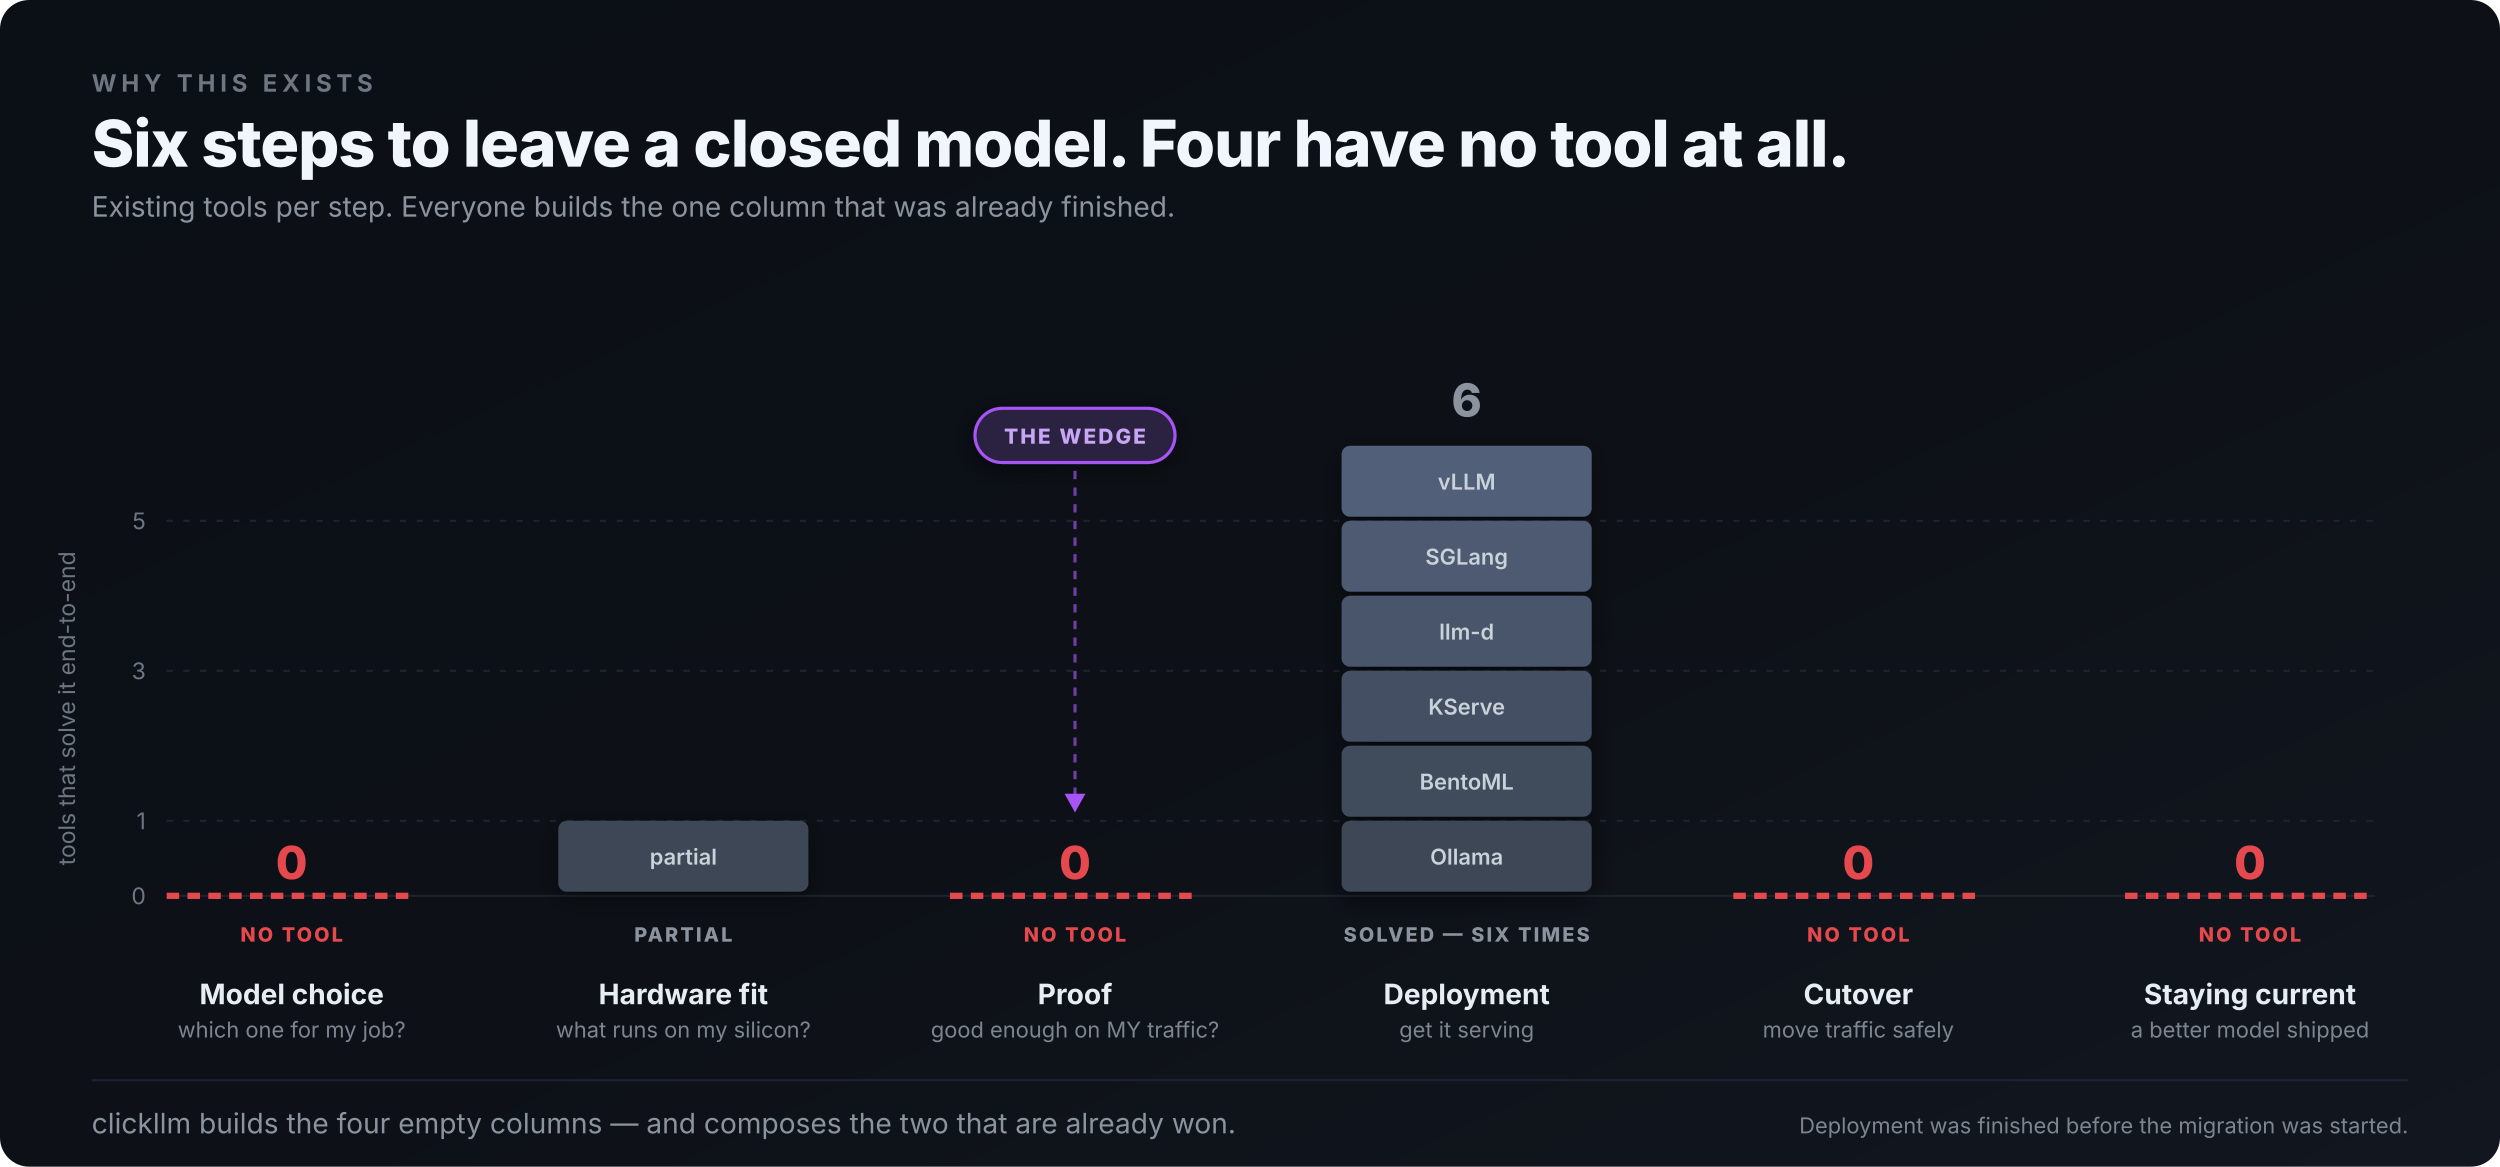
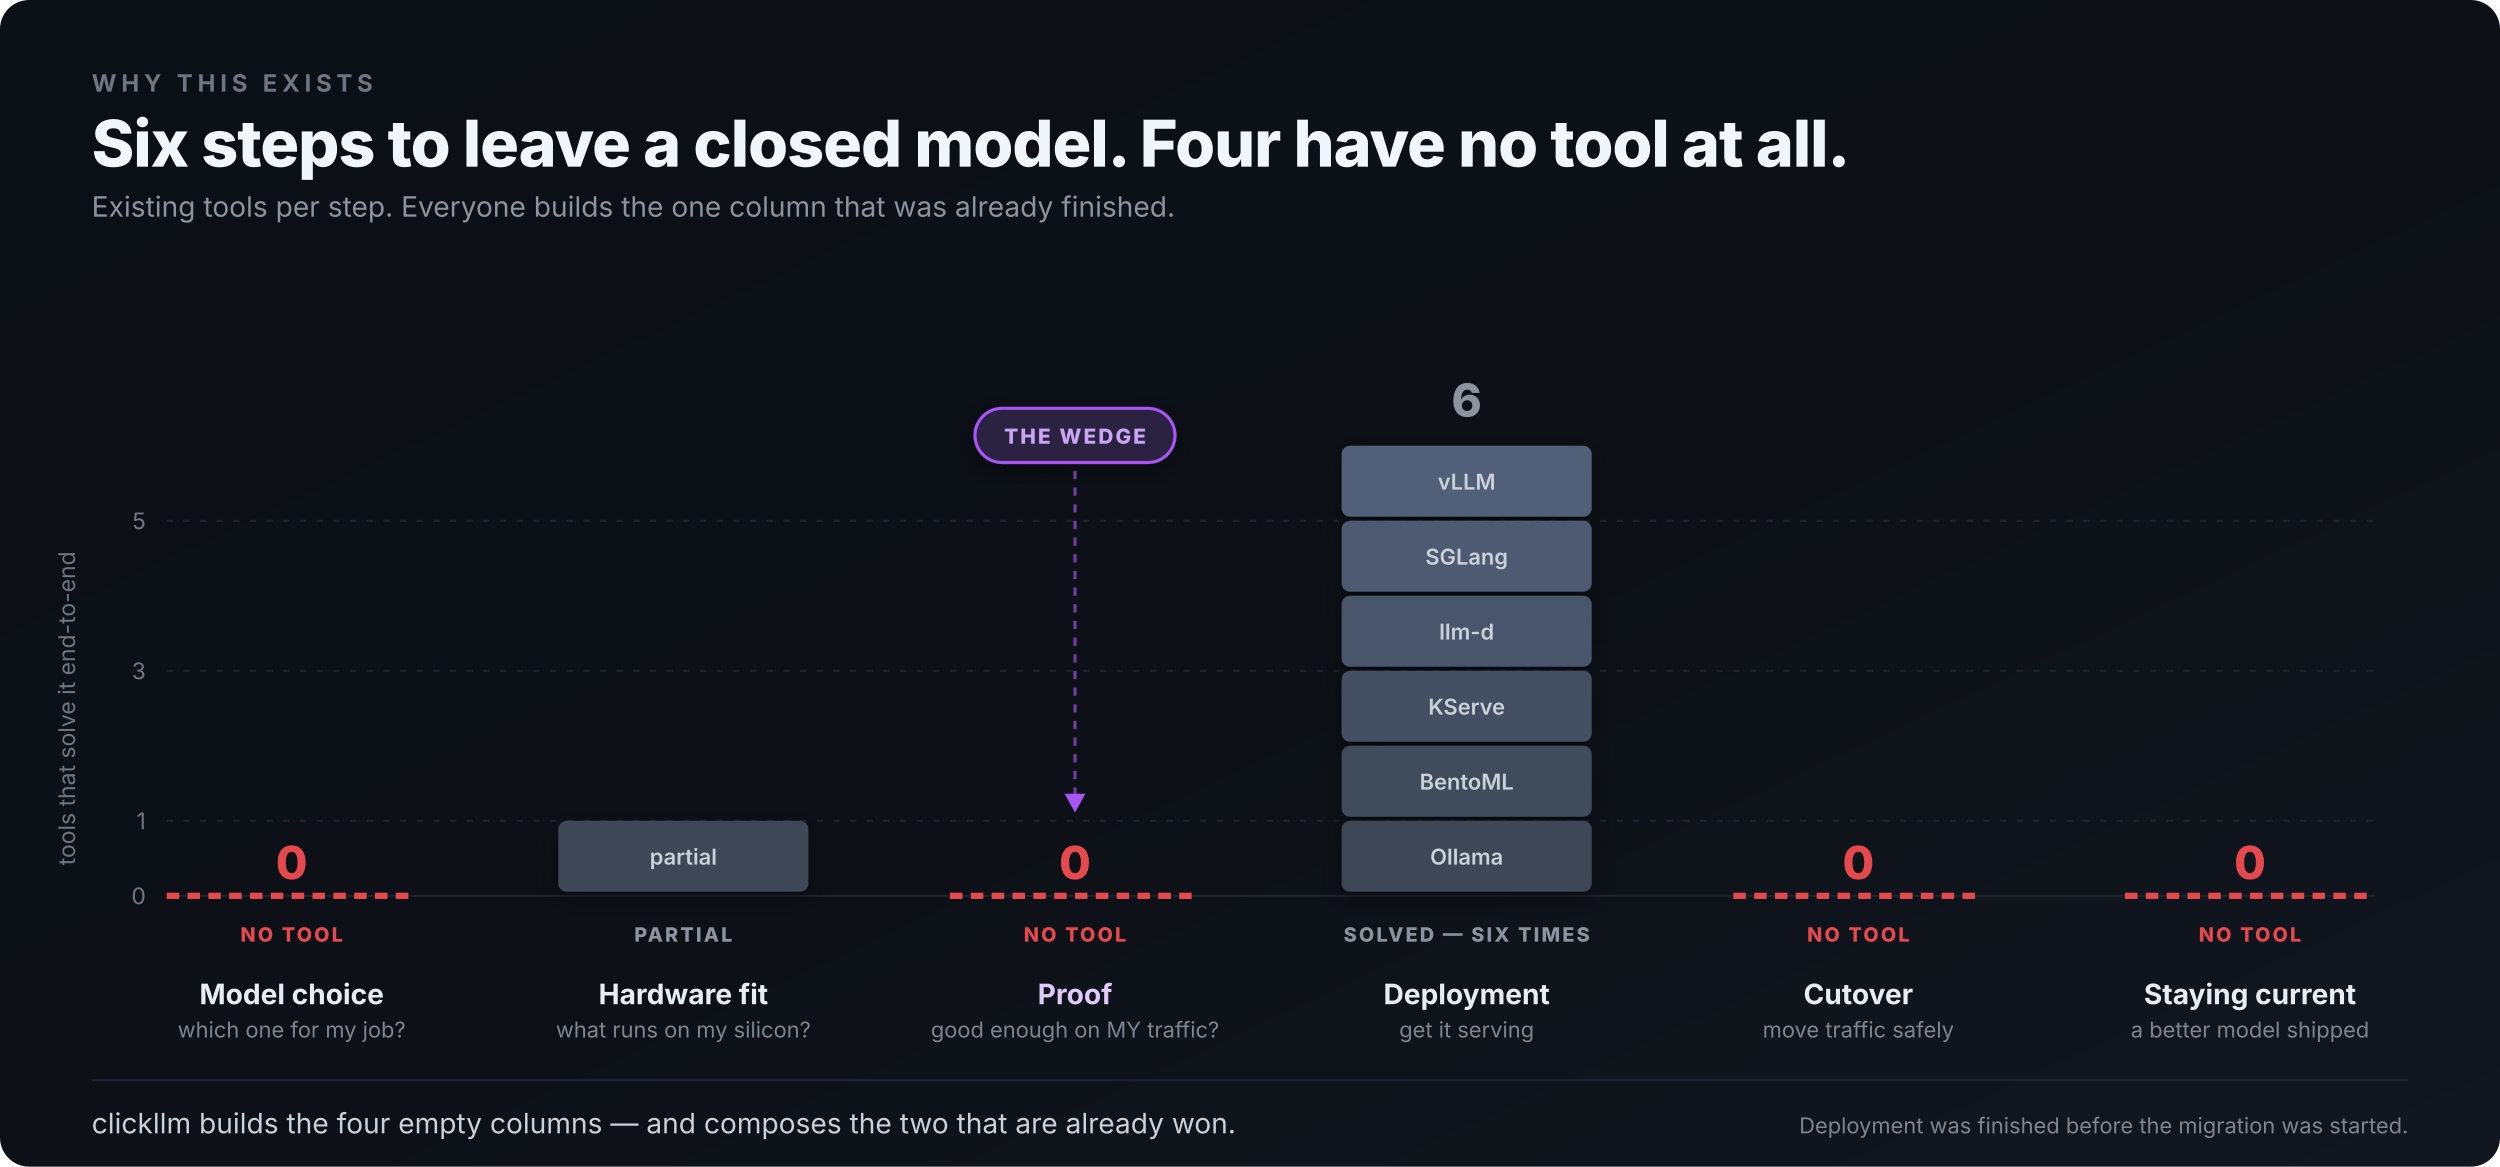
<svg xmlns="http://www.w3.org/2000/svg" viewBox="0 0 1200 560" width="1200" height="560" role="img" aria-label="Bar chart: number of existing tools that solve each of six steps in switching off a closed model. Deployment has six; hardware fit has one; model choice, proof on your traffic, cutover, and staying current each have zero.">
  <defs>
    <linearGradient id="canvas" x1="0" y1="0" x2="1" y2="1">
      <stop offset="0" stop-color="#0b0f16" />
      <stop offset=".55" stop-color="#0d1117" />
      <stop offset="1" stop-color="#12161f" />
    </linearGradient>
    <filter id="lift" x="-40%" y="-40%" width="180%" height="180%">
      <feDropShadow dx="0" dy="3" stdDeviation="6" flood-color="#000" flood-opacity=".5" />
    </filter>
    <style>
    .t   { font-family: ui-sans-serif,-apple-system,"Segoe UI",Inter,Roboto,sans-serif; }
    .m   { font-family: ui-monospace,SFMono-Regular,Menlo,monospace; }
    .kick{ font-size:11.5px; fill:#6e7681; letter-spacing:.20em; font-weight:700; }
    .h1  { font-size:31px; font-weight:800; fill:#f0f6fc; letter-spacing:-.015em; }
    .lede{ font-size:13.5px; fill:#8b949e; }
    .axis{ font-size:11px; fill:#6e7681; }
    .step{ font-size:13.5px; font-weight:700; fill:#e6edf3; }
    .q   { font-size:10.5px; fill:#7d8590; }
    .tool{ font-size:10.5px; font-weight:600; fill:#c9d1d9; }
    .cnt { font-size:22px; font-weight:800; }
    .gap { font-size:9.5px; font-weight:800; letter-spacing:.11em; fill:#e5484d; }
    .own { font-size:9.5px; font-weight:800; letter-spacing:.11em; fill:#8b949e; }
  </style>
  </defs>
  <rect width="1200" height="560" rx="14" fill="url(#canvas)" />
  <text class="t kick" x="44" y="44">WHY THIS EXISTS</text>
  <text class="t h1" x="44" y="80">Six steps to leave a closed model. Four have no tool at all.</text>
  <text class="t lede" x="44" y="104">Existing tools per step. Everyone builds the one column that was already finished.</text>
  <g stroke="#1c2430" stroke-width="1">
    <line x1="80" y1="430" x2="1140" y2="430" />
    <line x1="80" y1="394" x2="1140" y2="394" stroke-dasharray="3 5" />
    <line x1="80" y1="322" x2="1140" y2="322" stroke-dasharray="3 5" />
    <line x1="80" y1="250" x2="1140" y2="250" stroke-dasharray="3 5" />
  </g>
  <g class="t axis" text-anchor="end">
    <text x="70" y="434">0</text>
    <text x="70" y="398">1</text>
    <text x="70" y="326">3</text>
    <text x="70" y="254">5</text>
  </g>
  <text class="t axis" x="36" y="340" transform="rotate(-90 36 340)" text-anchor="middle">tools that solve it end-to-end</text>
  <line x1="80" y1="430" x2="200" y2="430" stroke="#e5484d" stroke-width="3" stroke-dasharray="6 4" />
  <text class="t cnt" x="140" y="422" text-anchor="middle" fill="#e5484d">0</text>
  <text class="t gap" x="140" y="452" text-anchor="middle">NO TOOL</text>
  <g filter="url(#lift)">
    <rect x="268" y="394" width="120" height="34" rx="4" fill="#3d4655" />
  </g>
  <text class="t tool" x="328" y="415" text-anchor="middle">partial</text>
  <text class="t own" x="328" y="452" text-anchor="middle">PARTIAL</text>
  <line x1="456" y1="430" x2="576" y2="430" stroke="#e5484d" stroke-width="3" stroke-dasharray="6 4" />
  <text class="t cnt" x="516" y="422" text-anchor="middle" fill="#e5484d">0</text>
  <g filter="url(#lift)">
    <rect x="468" y="196" width="96" height="26" rx="13" fill="#2a2140" stroke="#a855f7" stroke-width="1.5" />
  </g>
  <text class="t" x="516" y="213" text-anchor="middle" font-size="10" font-weight="800" letter-spacing=".1em" fill="#c9a6f5">THE WEDGE</text>
  <path d="M516 226 V384" stroke="#a855f7" stroke-width="1.5" stroke-dasharray="4 4" opacity=".65" />
  <path d="M516 390 l-5 -9 h10 z" fill="#a855f7" />
  <text class="t gap" x="516" y="452" text-anchor="middle">NO TOOL</text>
  <g filter="url(#lift)">
    <rect x="644" y="394" width="120" height="34" rx="4" fill="#3d4655" />
    <rect x="644" y="358" width="120" height="34" rx="4" fill="#414b5b" />
    <rect x="644" y="322" width="120" height="34" rx="4" fill="#455063" />
    <rect x="644" y="286" width="120" height="34" rx="4" fill="#49556a" />
    <rect x="644" y="250" width="120" height="34" rx="4" fill="#4d5a71" />
    <rect x="644" y="214" width="120" height="34" rx="4" fill="#515f78" />
  </g>
  <g class="t tool" text-anchor="middle">
    <text x="704" y="415">Ollama</text>
    <text x="704" y="379">BentoML</text>
    <text x="704" y="343">KServe</text>
    <text x="704" y="307">llm-d</text>
    <text x="704" y="271">SGLang</text>
    <text x="704" y="235">vLLM</text>
  </g>
  <text class="t cnt" x="704" y="200" text-anchor="middle" fill="#8b949e">6</text>
  <text class="t own" x="704" y="452" text-anchor="middle">SOLVED — SIX TIMES</text>
  <line x1="832" y1="430" x2="952" y2="430" stroke="#e5484d" stroke-width="3" stroke-dasharray="6 4" />
  <text class="t cnt" x="892" y="422" text-anchor="middle" fill="#e5484d">0</text>
  <text class="t gap" x="892" y="452" text-anchor="middle">NO TOOL</text>
  <line x1="1020" y1="430" x2="1140" y2="430" stroke="#e5484d" stroke-width="3" stroke-dasharray="6 4" />
  <text class="t cnt" x="1080" y="422" text-anchor="middle" fill="#e5484d">0</text>
  <text class="t gap" x="1080" y="452" text-anchor="middle">NO TOOL</text>
  <g class="t" text-anchor="middle">
    <text class="step" x="140" y="482">Model choice</text>
    <text class="q" x="140" y="498">which one for my job?</text>
    <text class="step" x="328" y="482">Hardware fit</text>
    <text class="q" x="328" y="498">what runs on my silicon?</text>
-     <text class="step" x="516" y="482" fill="#e0c9fb">Proof</text>
+     <text class="step" x="516" y="482" style="fill:#e0c9fb">Proof</text>
    <text class="q" x="516" y="498">good enough on MY traffic?</text>
    <text class="step" x="704" y="482">Deployment</text>
    <text class="q" x="704" y="498">get it serving</text>
    <text class="step" x="892" y="482">Cutover</text>
    <text class="q" x="892" y="498">move traffic safely</text>
    <text class="step" x="1080" y="482">Staying current</text>
    <text class="q" x="1080" y="498">a better model shipped</text>
  </g>
  <g filter="url(#lift)">
    <rect x="44" y="518" width="1112" height="1" fill="#1c2430" />
  </g>
-   <text class="t lede" x="44" y="544" fill="#c9d1d9">clickllm builds the four empty columns — and composes the two that are already won.</text>
+   <text class="t lede" x="44" y="544" style="fill:#c9d1d9">clickllm builds the four empty columns — and composes the two that are already won.</text>
  <text class="t q" x="1156" y="544" text-anchor="end">Deployment was finished before the migration was started.</text>
</svg>
